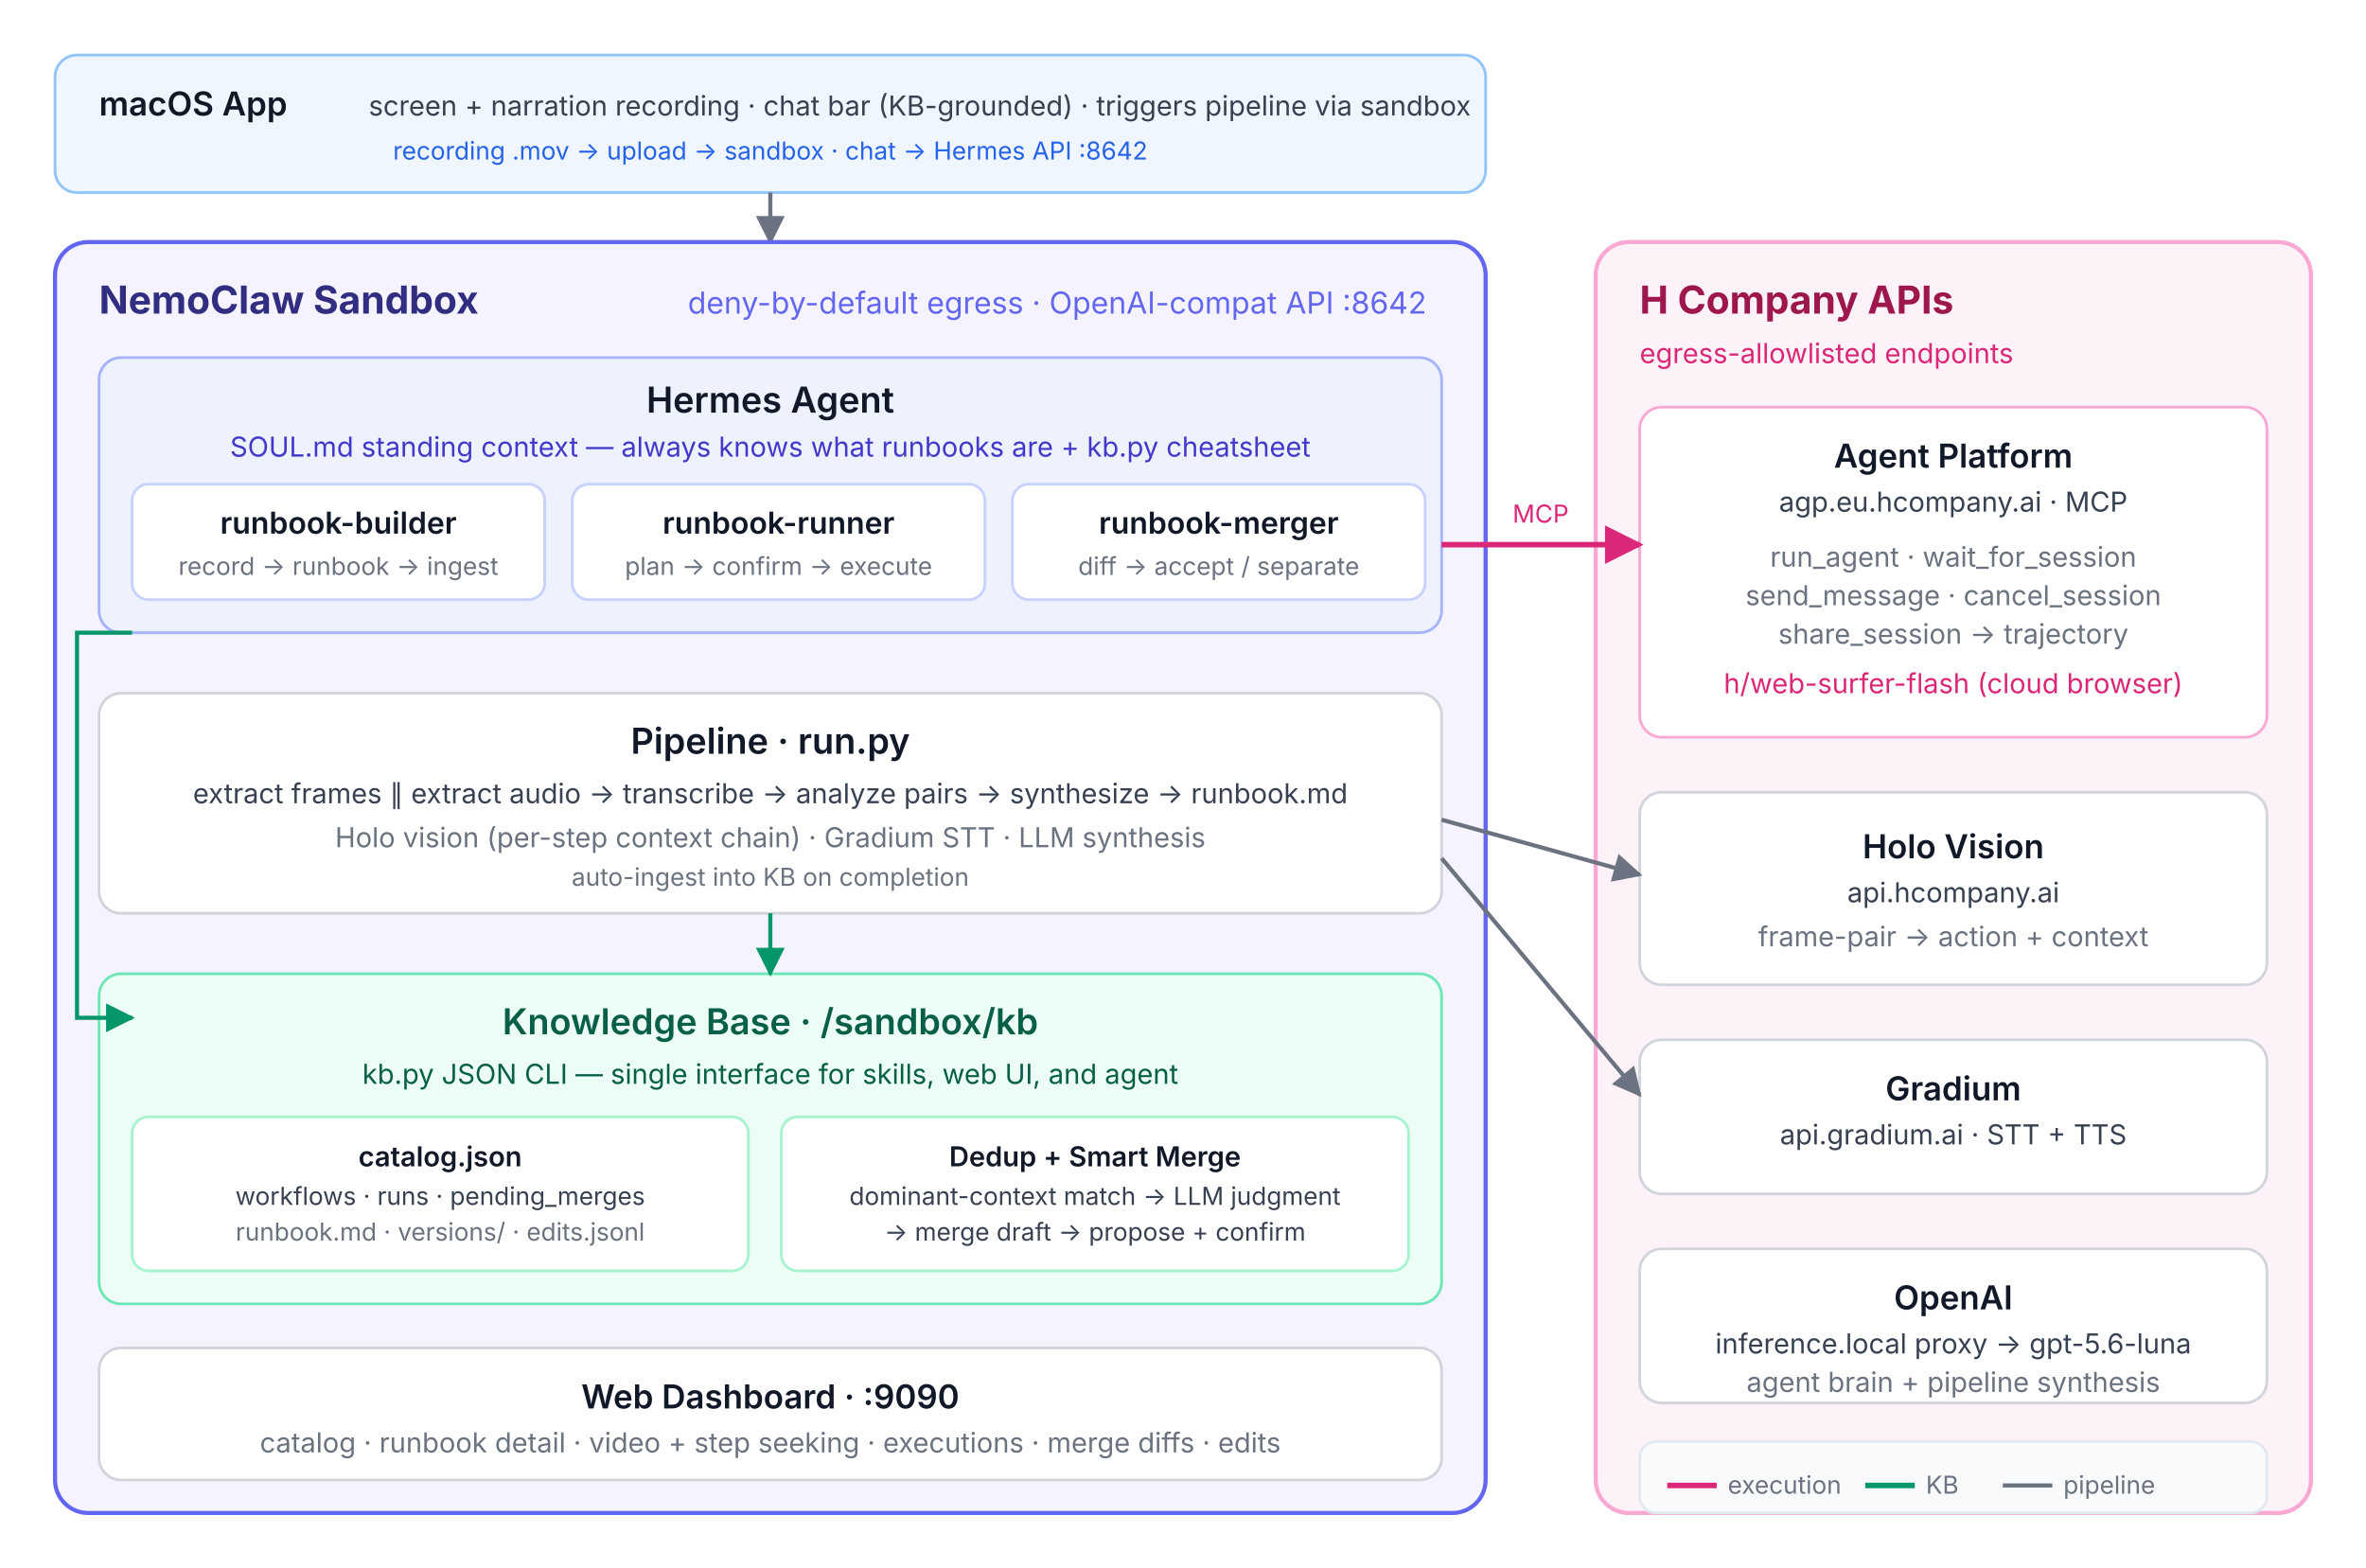
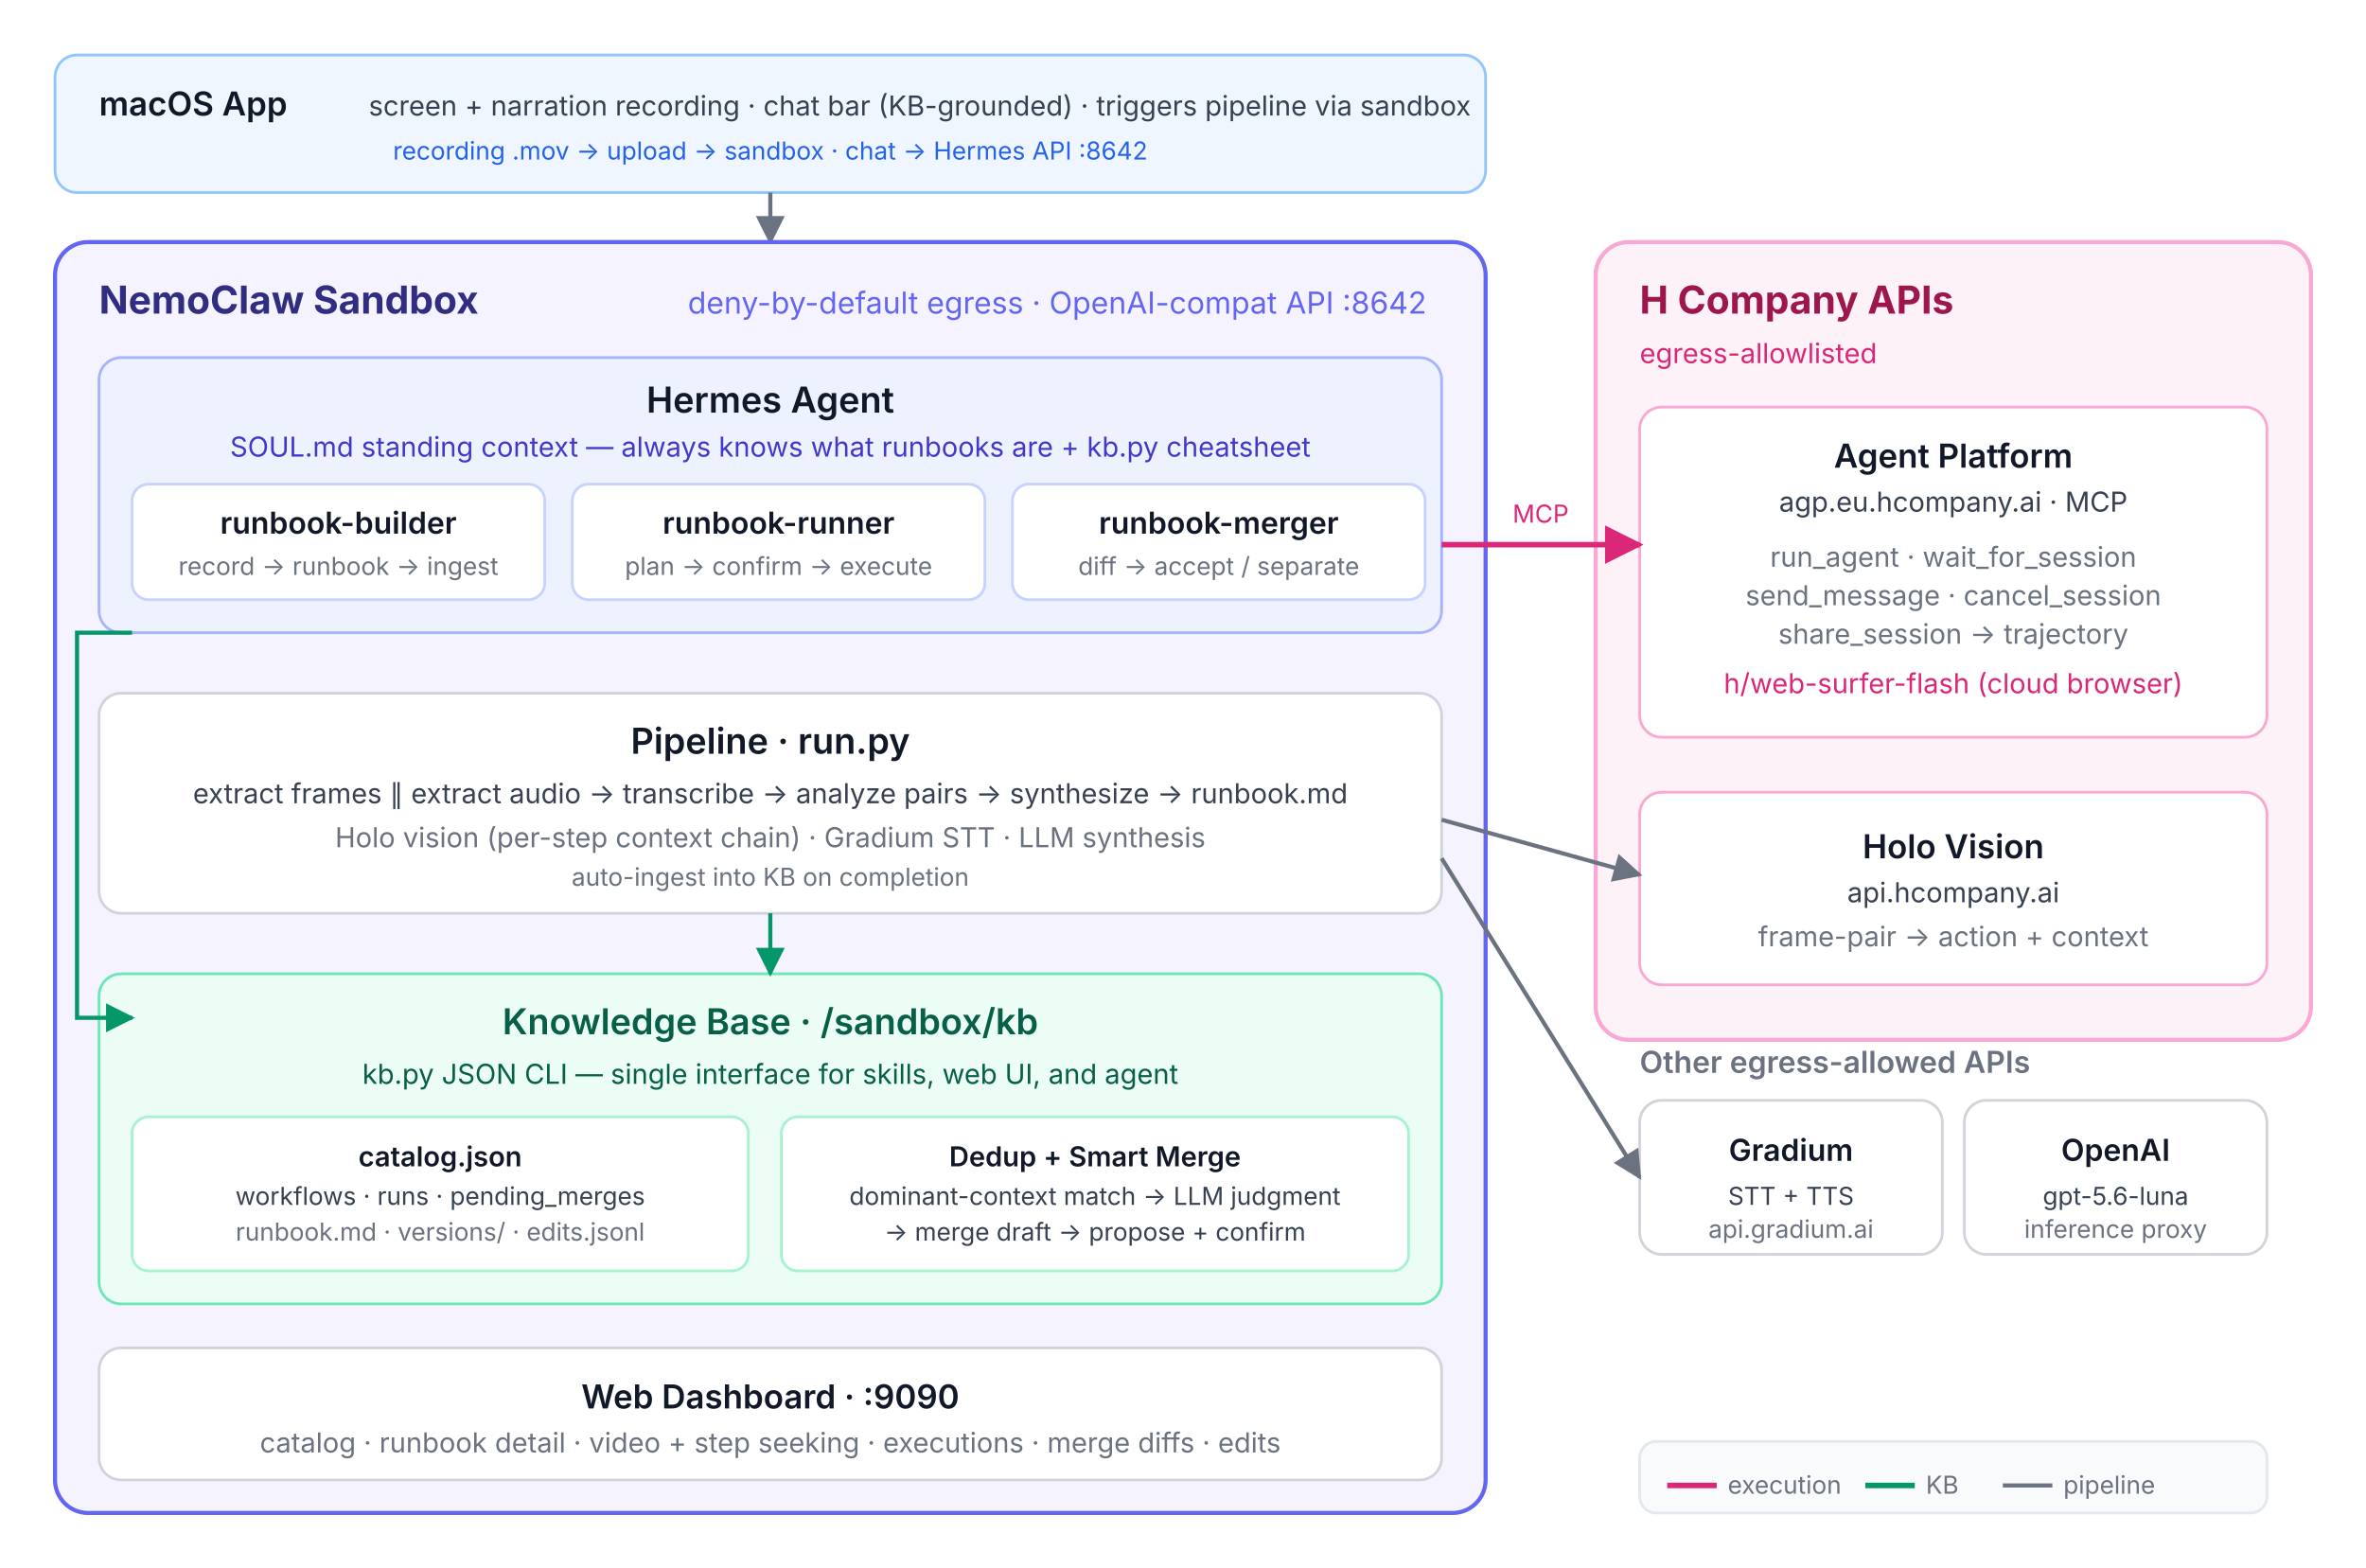
<svg xmlns="http://www.w3.org/2000/svg" viewBox="0 0 860 570" font-family="system-ui, -apple-system, sans-serif">
  <defs>
    <marker id="ar" viewBox="0 0 10 10" refX="9" refY="5" markerWidth="7" markerHeight="7" orient="auto-start-reverse">
      <path d="M0,0 L10,5 L0,10 z" fill="#6b7280" />
    </marker>
    <marker id="arp" viewBox="0 0 10 10" refX="9" refY="5" markerWidth="7" markerHeight="7" orient="auto-start-reverse">
      <path d="M0,0 L10,5 L0,10 z" fill="#db2777" />
    </marker>
    <marker id="arg" viewBox="0 0 10 10" refX="9" refY="5" markerWidth="7" markerHeight="7" orient="auto-start-reverse">
      <path d="M0,0 L10,5 L0,10 z" fill="#059669" />
    </marker>
  </defs>
  <rect x="0" y="0" width="860" height="570" fill="#ffffff" />
  <rect x="20" y="20" width="520" height="50" rx="8" fill="#eff6ff" stroke="#93c5fd" />
  <text x="36" y="42" font-size="12" font-weight="600" fill="#111827">macOS App</text>
  <text x="134" y="42" font-size="10" fill="#374151">screen + narration recording · chat bar (KB-grounded) · triggers pipeline via sandbox</text>
  <text x="280" y="58" font-size="9" fill="#2563eb" text-anchor="middle">recording .mov → upload → sandbox · chat → Hermes API :8642</text>
  <line x1="280" y1="70" x2="280" y2="88" stroke="#6b7280" stroke-width="1.5" marker-end="url(#ar)" />
  <rect x="20" y="88" width="520" height="462" rx="12" fill="#f5f3ff" stroke="#6366f1" stroke-width="1.5" />
  <text x="36" y="114" font-size="14" font-weight="700" fill="#312e81">NemoClaw Sandbox</text>
  <text x="250" y="114" font-size="11" fill="#6366f1">deny-by-default egress · OpenAI-compat API :8642</text>
  <rect x="36" y="130" width="488" height="100" rx="8" fill="#eef2ff" stroke="#a5b4fc" />
  <text x="280" y="150" font-size="13" font-weight="600" fill="#111827" text-anchor="middle">Hermes Agent</text>
  <text x="280" y="166" font-size="10" fill="#4338ca" text-anchor="middle">SOUL.md standing context — always knows what runbooks are + kb.py cheatsheet</text>
  <rect x="48" y="176" width="150" height="42" rx="6" fill="#fff" stroke="#c7d2fe" />
  <text x="123" y="194" font-size="11" font-weight="600" fill="#111827" text-anchor="middle">runbook-builder</text>
  <text x="123" y="209" font-size="9" fill="#6b7280" text-anchor="middle">record → runbook → ingest</text>
  <rect x="208" y="176" width="150" height="42" rx="6" fill="#fff" stroke="#c7d2fe" />
  <text x="283" y="194" font-size="11" font-weight="600" fill="#111827" text-anchor="middle">runbook-runner</text>
  <text x="283" y="209" font-size="9" fill="#6b7280" text-anchor="middle">plan → confirm → execute</text>
  <rect x="368" y="176" width="150" height="42" rx="6" fill="#fff" stroke="#c7d2fe" />
  <text x="443" y="194" font-size="11" font-weight="600" fill="#111827" text-anchor="middle">runbook-merger</text>
  <text x="443" y="209" font-size="9" fill="#6b7280" text-anchor="middle">diff → accept / separate</text>
  <rect x="36" y="252" width="488" height="80" rx="8" fill="#fff" stroke="#d1d5db" />
  <text x="280" y="274" font-size="13" font-weight="600" fill="#111827" text-anchor="middle">Pipeline · run.py</text>
  <text x="280" y="292" font-size="10" fill="#374151" text-anchor="middle">extract frames ∥ extract audio → transcribe → analyze pairs → synthesize → runbook.md</text>
  <text x="280" y="308" font-size="10" fill="#6b7280" text-anchor="middle">Holo vision (per-step context chain) · Gradium STT · LLM synthesis</text>
  <text x="280" y="322" font-size="9" fill="#6b7280" text-anchor="middle">auto-ingest into KB on completion</text>
  <rect x="36" y="354" width="488" height="120" rx="8" fill="#ecfdf5" stroke="#6ee7b7" />
  <text x="280" y="376" font-size="13" font-weight="600" fill="#065f46" text-anchor="middle">Knowledge Base · /sandbox/kb</text>
  <text x="280" y="394" font-size="10" fill="#065f46" text-anchor="middle">kb.py JSON CLI — single interface for skills, web UI, and agent</text>
  <rect x="48" y="406" width="224" height="56" rx="6" fill="#fff" stroke="#a7f3d0" />
  <text x="160" y="424" font-size="10" font-weight="600" fill="#111827" text-anchor="middle">catalog.json</text>
  <text x="160" y="438" font-size="9" fill="#374151" text-anchor="middle">workflows · runs · pending_merges</text>
  <text x="160" y="451" font-size="9" fill="#6b7280" text-anchor="middle">runbook.md · versions/ · edits.jsonl</text>
  <rect x="284" y="406" width="228" height="56" rx="6" fill="#fff" stroke="#a7f3d0" />
  <text x="398" y="424" font-size="10" font-weight="600" fill="#111827" text-anchor="middle">Dedup + Smart Merge</text>
  <text x="398" y="438" font-size="9" fill="#374151" text-anchor="middle">dominant-context match → LLM judgment</text>
  <text x="398" y="451" font-size="9" fill="#374151" text-anchor="middle">→ merge draft → propose + confirm</text>
  <rect x="36" y="490" width="488" height="48" rx="8" fill="#fff" stroke="#d1d5db" />
  <text x="280" y="512" font-size="12" font-weight="600" fill="#111827" text-anchor="middle">Web Dashboard · :9090</text>
  <text x="280" y="528" font-size="10" fill="#6b7280" text-anchor="middle">catalog · runbook detail · video + step seeking · executions · merge diffs · edits</text>
-   <rect x="580" y="88" width="260" height="462" rx="12" fill="#fdf2f8" stroke="#f9a8d4" stroke-width="1.5" />
+   <rect x="580" y="88" width="260" height="290" rx="12" fill="#fdf2f8" stroke="#f9a8d4" stroke-width="1.5" />
  <text x="596" y="114" font-size="14" font-weight="700" fill="#9d174d">H Company APIs</text>
-   <text x="596" y="132" font-size="10" fill="#db2777">egress-allowlisted endpoints</text>
+   <text x="596" y="132" font-size="10" fill="#db2777">egress-allowlisted</text>
  <rect x="596" y="148" width="228" height="120" rx="8" fill="#fff" stroke="#f9a8d4" />
  <text x="710" y="170" font-size="12" font-weight="600" fill="#111827" text-anchor="middle">Agent Platform</text>
  <text x="710" y="186" font-size="10" fill="#374151" text-anchor="middle">agp.eu.hcompany.ai · MCP</text>
  <text x="710" y="206" font-size="10" fill="#6b7280" text-anchor="middle">run_agent · wait_for_session</text>
  <text x="710" y="220" font-size="10" fill="#6b7280" text-anchor="middle">send_message · cancel_session</text>
  <text x="710" y="234" font-size="10" fill="#6b7280" text-anchor="middle">share_session → trajectory</text>
  <text x="710" y="252" font-size="10" fill="#db2777" text-anchor="middle">h/web-surfer-flash (cloud browser)</text>
-   <rect x="596" y="288" width="228" height="70" rx="8" fill="#fff" stroke="#d1d5db" />
+   <rect x="596" y="288" width="228" height="70" rx="8" fill="#fff" stroke="#f9a8d4" />
  <text x="710" y="312" font-size="12" font-weight="600" fill="#111827" text-anchor="middle">Holo Vision</text>
  <text x="710" y="328" font-size="10" fill="#374151" text-anchor="middle">api.hcompany.ai</text>
  <text x="710" y="344" font-size="10" fill="#6b7280" text-anchor="middle">frame-pair → action + context</text>
-   <rect x="596" y="378" width="228" height="56" rx="8" fill="#fff" stroke="#d1d5db" />
-   <text x="710" y="400" font-size="12" font-weight="600" fill="#111827" text-anchor="middle">Gradium</text>
-   <text x="710" y="416" font-size="10" fill="#374151" text-anchor="middle">api.gradium.ai · STT + TTS</text>
-   <rect x="596" y="454" width="228" height="56" rx="8" fill="#fff" stroke="#d1d5db" />
-   <text x="710" y="476" font-size="12" font-weight="600" fill="#111827" text-anchor="middle">OpenAI</text>
-   <text x="710" y="492" font-size="10" fill="#374151" text-anchor="middle">inference.local proxy → gpt-5.6-luna</text>
-   <text x="710" y="506" font-size="10" fill="#6b7280" text-anchor="middle">agent brain + pipeline synthesis</text>
+   <text x="596" y="390" font-size="11" font-weight="600" fill="#6b7280">Other egress-allowed APIs</text>
+   <rect x="596" y="400" width="110" height="56" rx="8" fill="#fff" stroke="#d1d5db" />
+   <text x="651" y="422" font-size="11" font-weight="600" fill="#111827" text-anchor="middle">Gradium</text>
+   <text x="651" y="438" font-size="9" fill="#374151" text-anchor="middle">STT + TTS</text>
+   <text x="651" y="450" font-size="9" fill="#6b7280" text-anchor="middle">api.gradium.ai</text>
+   <rect x="714" y="400" width="110" height="56" rx="8" fill="#fff" stroke="#d1d5db" />
+   <text x="769" y="422" font-size="11" font-weight="600" fill="#111827" text-anchor="middle">OpenAI</text>
+   <text x="769" y="438" font-size="9" fill="#374151" text-anchor="middle">gpt-5.6-luna</text>
+   <text x="769" y="450" font-size="9" fill="#6b7280" text-anchor="middle">inference proxy</text>
  <line x1="524" y1="198" x2="596" y2="198" stroke="#db2777" stroke-width="2" marker-end="url(#arp)" />
  <text x="560" y="190" font-size="9" fill="#db2777" text-anchor="middle">MCP</text>
  <line x1="524" y1="298" x2="596" y2="318" stroke="#6b7280" stroke-width="1.5" marker-end="url(#ar)" />
-   <line x1="524" y1="312" x2="596" y2="398" stroke="#6b7280" stroke-width="1.5" marker-end="url(#ar)" />
+   <line x1="524" y1="312" x2="596" y2="428" stroke="#6b7280" stroke-width="1.5" marker-end="url(#ar)" />
  <line x1="280" y1="332" x2="280" y2="354" stroke="#059669" stroke-width="1.5" marker-end="url(#arg)" />
  <polyline points="48,230 28,230 28,370 48,370" fill="none" stroke="#059669" stroke-width="1.5" marker-end="url(#arg)" />
  <rect x="596" y="524" width="228" height="26" rx="6" fill="#f9fafb" stroke="#e2e8f0" />
  <line x1="606" y1="540" x2="624" y2="540" stroke="#db2777" stroke-width="2" />
  <text x="628" y="543" font-size="9" fill="#6b7280">execution</text>
  <line x1="678" y1="540" x2="696" y2="540" stroke="#059669" stroke-width="2" />
  <text x="700" y="543" font-size="9" fill="#6b7280">KB</text>
  <line x1="728" y1="540" x2="746" y2="540" stroke="#6b7280" stroke-width="1.5" />
  <text x="750" y="543" font-size="9" fill="#6b7280">pipeline</text>
</svg>
